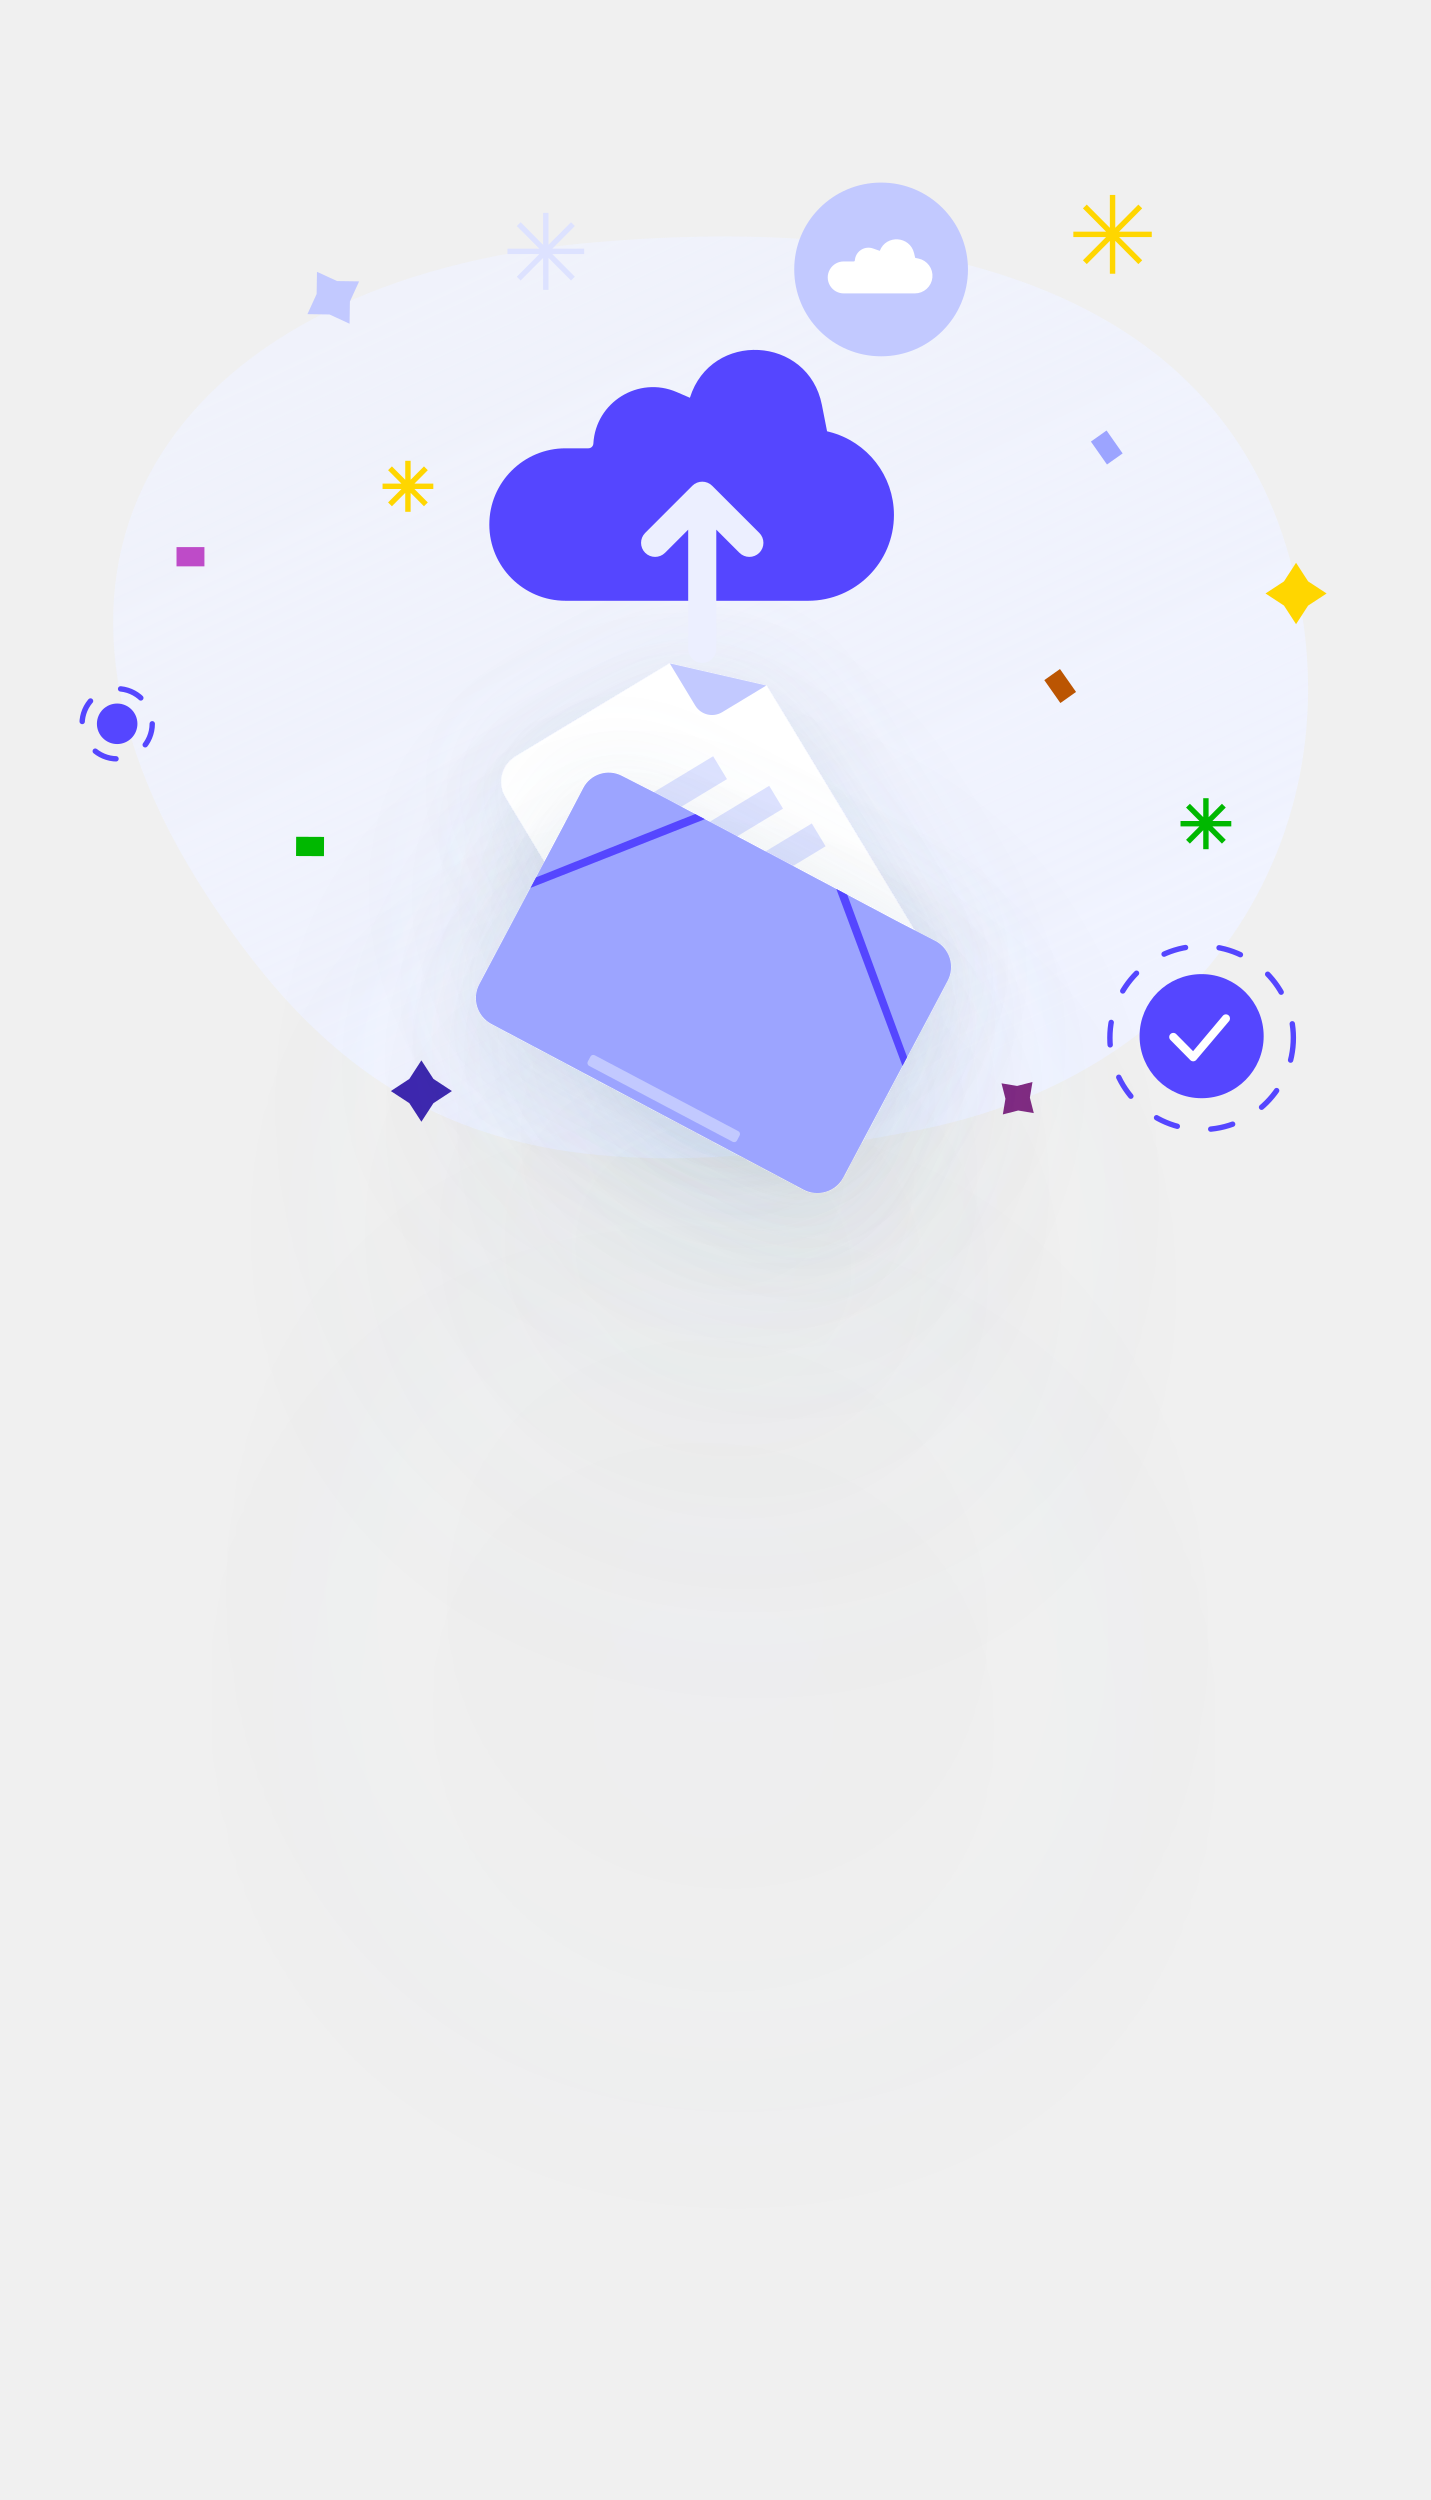
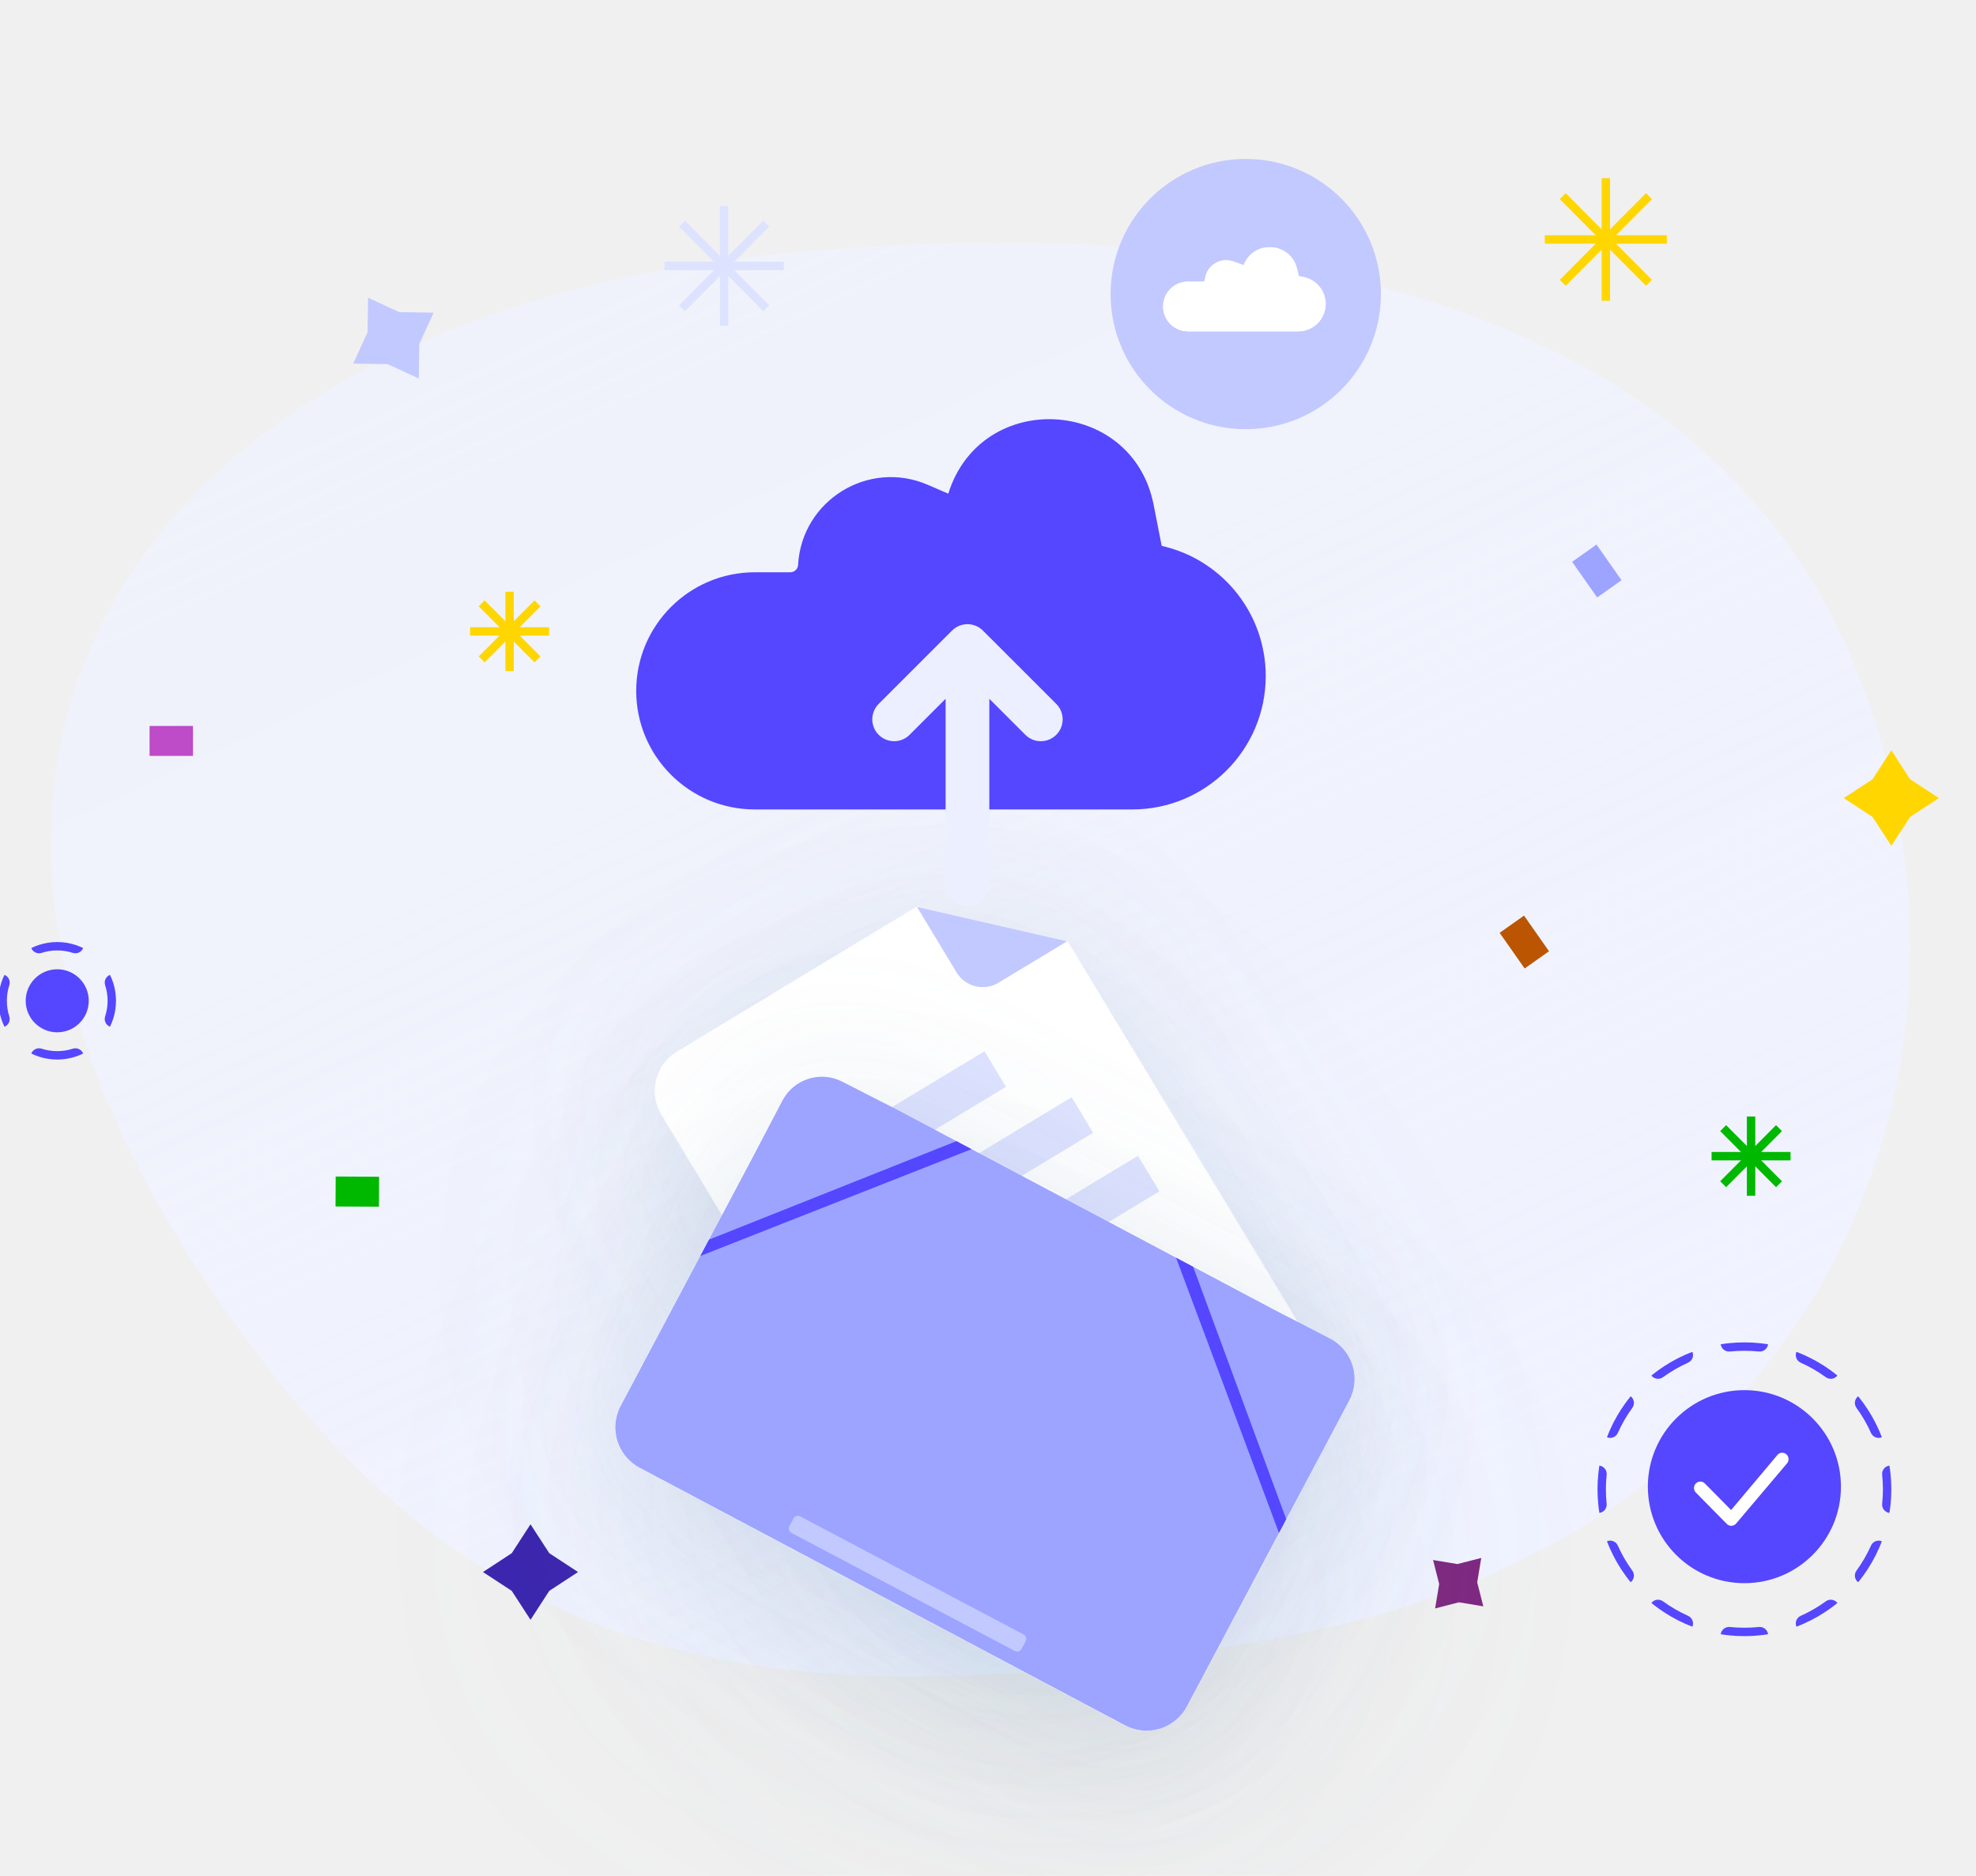
- <svg xmlns="http://www.w3.org/2000/svg" width="356" height="622" fill="none">
-   <path d="M318.971 132.741c-21.887-64.827-96.33-79.42-173.316-72.245-98.702 9.2-150.84 75.618-94.056 162.515 37.701 57.693 80.845 77.072 176.806 58.161 78.098-15.391 112.453-83.604 90.566-148.431Z" fill="url(#a)" />
-   <path d="M300.031 199.26v11.342M305.674 204.933h-11.287M304.021 208.943l-7.98-8.02M296.04 208.943l7.981-8.02" stroke="#00B800" stroke-width="1.343" stroke-linecap="square" />
-   <circle cx="298.964" cy="258.213" r="22.823" stroke="#5546FF" stroke-width="1.343" stroke-linecap="round" stroke-dasharray="5.6 8.39" />
-   <circle cx="219.218" cy="67.038" r="21.614" fill="#C2C9FF" />
-   <path d="m218.773 62.74.321.113.122-.317c1.45-3.777 6.907-3.423 7.857.51l.289 1.196.052.215.218.045.801.165a4.033 4.033 0 0 1-.816 7.983h-17.64a3.627 3.627 0 1 1 0-7.253h2.428a.633.633 0 0 0 .631-.59 3.04 3.04 0 0 1 4.038-2.662l1.699.596Z" fill="#fff" stroke="#fff" stroke-width=".7" />
-   <circle cx="298.963" cy="257.797" r="15.439" fill="#5546FF" />
-   <path d="M304.289 252.671a1.008 1.008 0 0 1 1.439 0c.393.398.398 1.04.015 1.444l-8.131 9.611-.025.029a1.01 1.01 0 0 1-1.44 0l-4.948-5.014a1.043 1.043 0 0 1 0-1.459 1.01 1.01 0 0 1 1.44 0l4.197 4.254 7.426-8.834a.26.26 0 0 1 .027-.031Z" fill="#fff" />
-   <path d="m101.84 268.438 3-4.624 2.999 4.624 4.602 3.015-4.602 3.014-2.999 4.625-3-4.625-4.602-3.014 4.602-3.015Z" fill="#3B25AE" />
-   <circle cx="29.151" cy="180.08" r="8.726" stroke="#5546FF" stroke-width="1.343" stroke-linecap="round" stroke-dasharray="5.6 8.39" />
-   <path d="m319.458 144.643 3-4.624 3 4.624 4.601 3.014-4.601 3.015-3 4.624-3-4.624-4.602-3.015 4.602-3.014Z" fill="#FFD600" />
-   <path d="m78.78 73.143.082-5.52 4.992 2.303 5.493.083-2.292 5.017-.083 5.52-4.992-2.304-5.492-.083 2.292-5.016Z" fill="#C2C9FF" />
-   <path d="m253.062 270.18 3.818-.982-.646 3.907.977 3.837-3.888-.65-3.818.982.647-3.907-.977-3.836 3.887.649Z" fill="#7D2781" />
-   <path fill="#BE4BC8" d="M43.918 136.118h6.943v4.79h-6.943z" />
-   <path fill="#9CA4FF" d="m275.312 107.106 4 5.703-3.897 2.76-4-5.703z" />
-   <path fill="#BB5502" d="m263.718 166.452 4 5.703-3.897 2.76-4-5.703z" />
-   <path d="M135.799 53.626v17.828M144.669 62.54h-17.741M142.073 68.843l-12.545-12.607M129.526 68.843l12.545-12.607" stroke="#DDE2FF" stroke-width="1.343" stroke-linecap="square" />
-   <path d="M197.786 254.13v11.342M203.429 259.804h-11.287M201.776 263.814l-7.981-8.02M193.795 263.814l7.981-8.02M276.805 49.17v18.26M285.888 58.303h-18.17M283.229 64.76 270.381 51.85M270.38 64.76l12.848-12.911M101.494 115.321v11.343M107.137 120.995H95.85M105.484 125.005l-7.98-8.02M97.503 125.006l7.981-8.02" stroke="#FFD600" stroke-width="1.343" stroke-linecap="square" />
-   <path fill="#00B800" d="m73.683 208.188 6.943.036-.025 4.79-6.943-.036z" />
-   <circle cx="29.151" cy="180.081" r="5.041" fill="#5546FF" />
-   <g filter="url(#b)">
-     <path d="M125.781 198.274a7.314 7.314 0 0 1 2.477-10.042L166.698 165l10.751 4.86 13.249.69 40.364 66.787a7.314 7.314 0 0 1-2.476 10.043l-47.303 28.588a7.313 7.313 0 0 1-10.043-2.476l-45.459-75.218Z" fill="#fff" />
-     <path fill="#DDE2FF" d="m142.275 209.407 35.16-21.25 3.433 5.682-35.16 21.25zM149.258 220.961l42.117-25.454 3.433 5.681-42.117 25.454zM156.24 232.514l45.734-27.64 3.434 5.68-45.735 27.641zM163.222 244.067l37.091-22.417 3.434 5.681-37.092 22.417z" />
-     <path d="m166.642 165.062 6.334 10.481a4.875 4.875 0 0 0 6.695 1.651l10.977-6.634-24.006-5.498Z" fill="#C2C9FF" />
+ <svg xmlns="http://www.w3.org/2000/svg" width="316" height="300" viewBox="0 0 316 300" fill="none">
+   <g clip-path="url(#clip0_4392_1725)">
+     <path d="M298.971 112.741C277.084 47.914 202.641 33.32 125.655 40.496C26.953 49.695 -25.185 116.114 31.599 203.011C69.3 260.704 112.444 280.083 208.405 261.172C286.503 245.781 320.858 177.568 298.971 112.741Z" fill="url(#paint0_linear_4392_1725)" />
+     <path fill-rule="evenodd" clip-rule="evenodd" d="M280.702 178.588V191.273H279.359V178.588H280.702Z" fill="#00B800" />
+     <path fill-rule="evenodd" clip-rule="evenodd" d="M286.345 185.604L273.715 185.604L273.715 184.261L286.345 184.261L286.345 185.604Z" fill="#00B800" />
+     <path fill-rule="evenodd" clip-rule="evenodd" d="M284.022 189.895L275.094 180.923L276.041 179.971L284.969 188.943L284.022 189.895Z" fill="#00B800" />
+     <path fill-rule="evenodd" clip-rule="evenodd" d="M275.093 188.943L284.021 179.971L284.968 180.923L276.04 189.895L275.093 188.943Z" fill="#00B800" />
+     <path fill-rule="evenodd" clip-rule="evenodd" d="M302.252 241.336C302.281 241.115 302.308 240.892 302.331 240.669C302.415 239.862 302.458 239.042 302.458 238.213C302.458 237.383 302.415 236.564 302.331 235.756C302.308 235.533 302.281 235.311 302.252 235.09C302.222 234.867 302.19 234.646 302.154 234.425C301.436 234.52 300.92 235.17 300.995 235.895C301.075 236.656 301.115 237.43 301.115 238.213C301.115 238.996 301.075 239.769 300.995 240.53C300.92 241.255 301.436 241.905 302.154 242C302.19 241.78 302.222 241.558 302.252 241.336ZM300.943 246.53C300.274 246.254 299.502 246.559 299.206 247.224C298.572 248.646 297.793 249.988 296.887 251.233C296.458 251.822 296.578 252.643 297.152 253.085C297.293 252.912 297.433 252.737 297.57 252.56C297.706 252.383 297.84 252.204 297.972 252.023C298.933 250.703 299.759 249.279 300.432 247.771C300.523 247.567 300.611 247.361 300.696 247.154C300.781 246.948 300.864 246.739 300.943 246.53ZM293.836 256.401C293.394 255.827 292.573 255.707 291.984 256.136C290.739 257.042 289.397 257.821 287.975 258.455C287.31 258.751 287.005 259.523 287.281 260.192C287.49 260.113 287.699 260.03 287.905 259.945C288.112 259.86 288.318 259.772 288.522 259.681C290.03 259.008 291.454 258.182 292.774 257.221C292.955 257.089 293.134 256.955 293.311 256.819C293.488 256.682 293.663 256.542 293.836 256.401ZM282.751 261.403C282.656 260.685 282.006 260.169 281.281 260.244C280.52 260.324 279.747 260.364 278.964 260.364C278.181 260.364 277.407 260.324 276.646 260.244C275.921 260.169 275.271 260.685 275.176 261.403C275.397 261.439 275.618 261.471 275.841 261.501C276.062 261.53 276.284 261.557 276.507 261.58C277.315 261.664 278.134 261.707 278.964 261.707C279.793 261.707 280.613 261.664 281.42 261.58C281.643 261.557 281.866 261.53 282.087 261.501C282.309 261.471 282.531 261.439 282.751 261.403ZM270.647 260.192C270.923 259.523 270.617 258.751 269.952 258.455C268.531 257.821 267.188 257.042 265.943 256.136C265.354 255.707 264.533 255.827 264.091 256.401C264.264 256.542 264.439 256.682 264.616 256.819C264.793 256.955 264.973 257.089 265.154 257.221C266.474 258.182 267.897 259.008 269.405 259.681C269.609 259.772 269.815 259.86 270.022 259.945C270.229 260.03 270.437 260.113 270.647 260.192ZM260.776 253.085C261.349 252.643 261.469 251.822 261.041 251.233C260.135 249.988 259.355 248.646 258.722 247.224C258.425 246.559 257.654 246.254 256.984 246.53C257.064 246.739 257.146 246.948 257.231 247.154C257.316 247.361 257.405 247.567 257.496 247.771C258.168 249.279 258.995 250.703 259.955 252.023C260.087 252.204 260.221 252.383 260.358 252.56C260.495 252.737 260.634 252.912 260.776 253.085ZM255.773 242C256.491 241.905 257.007 241.255 256.932 240.53C256.853 239.769 256.812 238.996 256.812 238.213C256.812 237.43 256.853 236.656 256.932 235.895C257.007 235.17 256.491 234.52 255.773 234.425C255.738 234.646 255.705 234.867 255.675 235.09C255.646 235.311 255.62 235.533 255.597 235.756C255.513 236.564 255.47 237.383 255.47 238.213C255.47 239.042 255.513 239.862 255.597 240.669C255.62 240.892 255.646 241.115 255.675 241.336C255.705 241.558 255.738 241.78 255.773 242ZM256.984 229.896C257.654 230.172 258.425 229.866 258.722 229.201C259.355 227.78 260.135 226.437 261.041 225.193C261.469 224.603 261.349 223.782 260.776 223.34C260.634 223.513 260.495 223.688 260.358 223.865C260.221 224.042 260.087 224.222 259.955 224.403C258.995 225.723 258.168 227.146 257.496 228.654C257.405 228.858 257.316 229.064 257.231 229.271C257.146 229.478 257.064 229.686 256.984 229.896ZM264.091 220.025C264.533 220.598 265.354 220.718 265.943 220.29C267.188 219.384 268.531 218.605 269.952 217.971C270.617 217.674 270.923 216.903 270.647 216.233C270.437 216.313 270.229 216.395 270.022 216.48C269.815 216.565 269.609 216.654 269.405 216.745C267.897 217.417 266.474 218.244 265.154 219.204C264.973 219.336 264.793 219.47 264.616 219.607C264.439 219.744 264.264 219.883 264.091 220.025ZM275.176 215.022C275.271 215.74 275.921 216.256 276.646 216.181C277.407 216.102 278.181 216.061 278.964 216.061C279.747 216.061 280.52 216.102 281.281 216.181C282.006 216.256 282.656 215.74 282.751 215.022C282.531 214.987 282.309 214.954 282.087 214.925C281.866 214.895 281.643 214.869 281.42 214.846C280.613 214.762 279.793 214.719 278.964 214.719C278.134 214.719 277.315 214.762 276.507 214.846C276.284 214.869 276.062 214.895 275.841 214.925C275.618 214.954 275.397 214.987 275.176 215.022ZM287.281 216.233C287.005 216.903 287.31 217.674 287.975 217.971C289.397 218.605 290.739 219.384 291.984 220.29C292.573 220.718 293.394 220.598 293.836 220.025C293.663 219.883 293.488 219.744 293.311 219.607C293.134 219.47 292.955 219.336 292.774 219.204C291.454 218.244 290.03 217.417 288.522 216.745C288.318 216.654 288.112 216.565 287.905 216.48C287.699 216.395 287.49 216.313 287.281 216.233ZM297.152 223.34C296.578 223.782 296.458 224.603 296.887 225.193C297.793 226.437 298.572 227.78 299.206 229.201C299.502 229.866 300.274 230.172 300.943 229.896C300.864 229.686 300.781 229.478 300.696 229.271C300.611 229.064 300.523 228.858 300.432 228.654C299.759 227.146 298.933 225.723 297.972 224.403C297.84 224.222 297.706 224.042 297.57 223.865C297.433 223.688 297.293 223.513 297.152 223.34Z" fill="#5546FF" />
+     <path d="M220.832 47.038C220.832 58.974 211.155 68.651 199.218 68.651C187.281 68.651 177.604 58.974 177.604 47.038C177.604 35.101 187.281 25.424 199.218 25.424C211.155 25.424 220.832 35.101 220.832 47.038Z" fill="#C2C9FF" />
+     <path d="M186 49.023C186 46.827 187.78 45.047 189.977 45.047H192.405C192.553 45.047 192.677 44.932 192.687 44.784C192.839 42.55 195.077 41.075 197.19 41.815L198.889 42.411C200.463 38.313 206.382 38.697 207.414 42.964L207.703 44.16L208.503 44.325C210.539 44.745 212 46.538 212 48.617C212 51.038 210.038 53 207.617 53H189.977C187.78 53 186 51.22 186 49.023Z" fill="white" />
+     <path fill-rule="evenodd" clip-rule="evenodd" d="M207.126 44.755L206.733 43.128C205.863 39.529 200.87 39.205 199.543 42.662L198.889 42.411C200.463 38.313 206.382 38.697 207.414 42.964L207.703 44.16L208.503 44.325C210.539 44.745 212 46.538 212 48.617C212 51.038 210.038 53 207.617 53H189.977C187.78 53 186 51.22 186 49.023C186 46.827 187.78 45.047 189.977 45.047H192.405C192.553 45.047 192.677 44.932 192.687 44.784C192.839 42.55 195.077 41.075 197.19 41.815L198.889 42.411L198.658 43.071L196.958 42.476C195.281 41.888 193.506 43.059 193.385 44.831C193.35 45.347 192.922 45.747 192.405 45.747H189.977C188.167 45.747 186.7 47.214 186.7 49.023C186.7 50.833 188.167 52.3 189.977 52.3H207.617C209.651 52.3 211.3 50.651 211.3 48.617C211.3 46.87 210.073 45.364 208.362 45.01L207.126 44.755Z" fill="white" />
+     <path d="M294.402 237.797C294.402 246.323 287.49 253.236 278.963 253.236C270.437 253.236 263.524 246.323 263.524 237.797C263.524 229.27 270.437 222.358 278.963 222.358C287.49 222.358 294.402 229.27 294.402 237.797Z" fill="#5546FF" />
+     <path d="M284.289 232.671C284.686 232.268 285.331 232.268 285.728 232.671C286.121 233.069 286.126 233.711 285.743 234.115L277.612 243.726C277.604 243.736 277.596 243.746 277.587 243.755C277.189 244.157 276.545 244.157 276.147 243.755L271.199 238.741C270.802 238.338 270.802 237.685 271.199 237.282C271.597 236.88 272.241 236.88 272.639 237.282L276.836 241.536L284.262 232.702C284.27 232.691 284.279 232.681 284.289 232.671Z" fill="white" />
+     <path d="M81.84 248.438L84.84 243.814L87.839 248.438L92.441 251.453L87.839 254.467L84.84 259.092L81.84 254.467L77.238 251.453L81.84 248.438Z" fill="#3B25AE" />
+     <path fill-rule="evenodd" clip-rule="evenodd" d="M17.86 163.616C17.944 163.409 18.021 163.199 18.09 162.985C18.388 162.07 18.548 161.094 18.548 160.08C18.548 159.066 18.388 158.09 18.09 157.175C18.021 156.962 17.944 156.751 17.86 156.545C17.776 156.336 17.684 156.132 17.585 155.931C16.938 156.194 16.595 156.915 16.814 157.59C17.068 158.372 17.206 159.209 17.206 160.08C17.206 160.952 17.068 161.788 16.814 162.571C16.595 163.245 16.938 163.967 17.585 164.229C17.684 164.029 17.776 163.824 17.86 163.616ZM13.299 168.515C13.037 167.868 12.315 167.524 11.641 167.743C10.858 167.997 10.022 168.135 9.151 168.135C8.279 168.135 7.443 167.997 6.66 167.743C5.986 167.524 5.264 167.868 5.002 168.515C5.202 168.614 5.407 168.705 5.615 168.79C5.822 168.874 6.032 168.951 6.245 169.02C7.16 169.317 8.137 169.478 9.151 169.478C10.164 169.478 11.141 169.317 12.056 169.02C12.269 168.951 12.479 168.874 12.686 168.79C12.894 168.705 13.099 168.614 13.299 168.515ZM0.716 164.229C1.363 163.967 1.706 163.245 1.487 162.571C1.233 161.788 1.095 160.952 1.095 160.08C1.095 159.209 1.233 158.372 1.487 157.59C1.706 156.915 1.363 156.194 0.716 155.931C0.617 156.132 0.525 156.336 0.441 156.545C0.357 156.751 0.28 156.962 0.211 157.175C-0.087 158.09 -0.247 159.066 -0.247 160.08C-0.247 161.094 -0.087 162.07 0.211 162.985C0.28 163.199 0.357 163.409 0.441 163.616C0.525 163.824 0.617 164.029 0.716 164.229ZM5.002 151.646C5.264 152.293 5.986 152.636 6.66 152.417C7.443 152.163 8.279 152.025 9.151 152.025C10.022 152.025 10.858 152.163 11.641 152.417C12.315 152.636 13.037 152.293 13.299 151.646C13.099 151.547 12.894 151.455 12.686 151.37C12.479 151.286 12.269 151.21 12.056 151.14C11.141 150.843 10.164 150.683 9.151 150.683C8.137 150.683 7.16 150.843 6.245 151.14C6.032 151.21 5.822 151.286 5.615 151.37C5.407 151.455 5.202 151.547 5.002 151.646Z" fill="#5546FF" />
+     <path d="M299.458 124.643L302.458 120.019L305.458 124.643L310.059 127.657L305.458 130.672L302.458 135.296L299.458 130.672L294.856 127.657L299.458 124.643Z" fill="#FFD600" />
+     <path d="M58.78 53.143L58.862 47.623L63.854 49.926L69.347 50.009L67.055 55.026L66.972 60.545L61.98 58.242L56.488 58.159L58.78 53.143Z" fill="#C2C9FF" />
+     <path d="M233.062 250.18L236.88 249.198L236.234 253.105L237.211 256.942L233.323 256.292L229.505 257.274L230.152 253.367L229.175 249.531L233.062 250.18Z" fill="#7D2781" />
+     <path d="M23.918 116.118H30.861V120.909H23.918V116.118Z" fill="#BE4BC8" />
+     <path d="M255.312 87.106L259.312 92.809L255.416 95.569L251.416 89.866L255.312 87.106Z" fill="#9CA4FF" />
+     <path d="M243.718 146.452L247.717 152.154L243.821 154.914L239.821 149.211L243.718 146.452Z" fill="#BB5502" />
+     <path fill-rule="evenodd" clip-rule="evenodd" d="M116.469 32.954V52.125H115.127V32.954H116.469Z" fill="#DDE2FF" />
+     <path fill-rule="evenodd" clip-rule="evenodd" d="M125.34 43.211L106.256 43.211L106.256 41.869L125.34 41.869L125.34 43.211Z" fill="#DDE2FF" />
+     <path fill-rule="evenodd" clip-rule="evenodd" d="M122.074 49.794L108.582 36.236L109.529 35.284L123.021 48.843L122.074 49.794Z" fill="#DDE2FF" />
+     <path fill-rule="evenodd" clip-rule="evenodd" d="M108.579 48.843L122.071 35.285L123.018 36.236L109.526 49.794L108.579 48.843Z" fill="#DDE2FF" />
+     <path fill-rule="evenodd" clip-rule="evenodd" d="M178.458 233.458V246.143H177.115V233.458H178.458Z" fill="#FFD600" />
+     <path fill-rule="evenodd" clip-rule="evenodd" d="M184.101 240.475L171.471 240.475L171.471 239.133L184.101 239.133L184.101 240.475Z" fill="#FFD600" />
+     <path fill-rule="evenodd" clip-rule="evenodd" d="M181.777 244.766L172.849 235.794L173.796 234.842L182.724 243.814L181.777 244.766Z" fill="#FFD600" />
+     <path fill-rule="evenodd" clip-rule="evenodd" d="M172.848 243.814L181.776 234.843L182.723 235.794L173.795 244.766L172.848 243.814Z" fill="#FFD600" />
+     <path fill-rule="evenodd" clip-rule="evenodd" d="M257.475 28.5V48.102H256.133V28.5H257.475Z" fill="#FFD600" />
+     <path fill-rule="evenodd" clip-rule="evenodd" d="M266.559 38.974L247.046 38.974L247.046 37.631L266.559 37.631L266.559 38.974Z" fill="#FFD600" />
+     <path fill-rule="evenodd" clip-rule="evenodd" d="M263.229 45.712L249.434 31.849L250.381 30.897L264.176 44.76L263.229 45.712Z" fill="#FFD600" />
+     <path fill-rule="evenodd" clip-rule="evenodd" d="M249.433 44.76L263.228 30.897L264.175 31.849L250.38 45.712L249.433 44.76Z" fill="#FFD600" />
+     <path fill-rule="evenodd" clip-rule="evenodd" d="M82.166 94.649V107.334H80.823V94.649H82.166Z" fill="#FFD600" />
+     <path fill-rule="evenodd" clip-rule="evenodd" d="M87.809 101.666L75.179 101.666L75.179 100.324L87.809 100.324L87.809 101.666Z" fill="#FFD600" />
+     <path fill-rule="evenodd" clip-rule="evenodd" d="M85.485 105.957L76.557 96.985L77.504 96.033L86.432 105.005L85.485 105.957Z" fill="#FFD600" />
+     <path fill-rule="evenodd" clip-rule="evenodd" d="M76.556 105.005L85.484 96.034L86.431 96.985L77.503 105.957L76.556 105.005Z" fill="#FFD600" />
+     <path d="M53.683 188.188L60.625 188.225L60.6 193.015L53.658 192.979L53.683 188.188Z" fill="#00B800" />
+     <path d="M14.193 160.081C14.193 162.865 11.936 165.122 9.151 165.122C6.367 165.122 4.11 162.865 4.11 160.081C4.11 157.297 6.367 155.04 9.151 155.04C11.936 155.04 14.193 157.297 14.193 160.081Z" fill="#5546FF" />
+     <g filter="url(#filter0_ddd_4392_1725)">
+       <path d="M105.781 178.274C103.692 174.817 104.801 170.321 108.258 168.232L146.698 145L157.449 149.86L170.698 150.55L211.062 217.337C213.151 220.795 212.043 225.291 208.586 227.38L161.283 255.968C157.825 258.058 153.329 256.949 151.24 253.492L105.781 178.274Z" fill="white" />
+       <path d="M122.275 189.407L157.435 168.158L160.868 173.839L125.709 195.088L122.275 189.407Z" fill="#DDE2FF" />
+       <path d="M129.258 200.961L171.375 175.507L174.808 181.188L132.691 206.642L129.258 200.961Z" fill="#DDE2FF" />
+       <path d="M136.24 212.514L181.975 184.874L185.408 190.555L139.674 218.195L136.24 212.514Z" fill="#DDE2FF" />
+       <path d="M143.222 224.067L180.313 201.651L183.747 207.332L146.655 229.748L143.222 224.067Z" fill="#DDE2FF" />
+       <path d="M146.642 145.062L152.976 155.543C154.369 157.848 157.366 158.587 159.671 157.194L170.648 150.56L146.642 145.062Z" fill="#C2C9FF" />
+     </g>
+     <g filter="url(#filter1_ddd_4392_1725)">
+       <path d="M102.292 234.769C98.724 232.876 97.367 228.448 99.26 224.88L120.317 185.206L125.12 176.045C126.935 172.584 131.198 171.228 134.678 173.006L143.761 177.645L203.577 209.392L212.66 214.083C216.275 215.949 217.672 220.405 215.77 224.001L211.153 232.731L189.812 272.94C187.918 276.508 183.491 277.865 179.923 275.972L102.292 234.769Z" fill="#9CA4FF" />
+       <path d="M113.383 198.284L152.957 182.53L155.366 183.812L111.999 200.897L113.383 198.284Z" fill="#5546FF" />
+       <path d="M205.694 243.007L190.809 202.631L188.072 201.173L204.533 245.195L205.694 243.007Z" fill="#5546FF" />
+       <path d="M126.573 245.195C126.187 244.99 126.039 244.511 126.243 244.124L126.9 242.882C127.105 242.495 127.584 242.347 127.971 242.552L163.693 261.44C164.08 261.645 164.228 262.124 164.023 262.511L163.366 263.753C163.162 264.14 162.682 264.287 162.296 264.083L126.573 245.195Z" fill="#C2C9FF" />
+     </g>
+     <path d="M101.742 110.506C101.742 100.03 110.234 91.538 120.71 91.538H126.392C127.049 91.538 127.592 91.024 127.628 90.368C128.199 80.048 138.869 73.447 148.358 77.544L151.648 78.964C156.888 62.158 181.099 63.472 184.488 80.748L185.774 87.306L186.333 87.448C195.792 89.854 202.414 98.371 202.414 108.131C202.414 119.918 192.859 129.473 181.072 129.473H120.71C110.234 129.473 101.742 120.981 101.742 110.506Z" fill="#5546FF" />
+     <path fill-rule="evenodd" clip-rule="evenodd" d="M154.717 142.915C155.527 142.915 156.183 142.258 156.183 141.449V106.875L165.408 116.099C165.98 116.672 166.908 116.672 167.481 116.099C168.053 115.527 168.053 114.599 167.481 114.026L155.754 102.299C155.181 101.727 154.253 101.727 153.681 102.299L141.954 114.026C141.381 114.599 141.381 115.527 141.954 116.099C142.526 116.672 143.454 116.672 144.027 116.099L153.251 106.875V141.449C153.251 142.258 153.908 142.915 154.717 142.915Z" fill="#ECEFFF" />
+     <path fill-rule="evenodd" clip-rule="evenodd" d="M151.221 141.449C151.221 143.379 152.786 144.944 154.717 144.944C156.647 144.944 158.212 143.379 158.212 141.449V111.775L163.972 117.535C165.337 118.9 167.55 118.9 168.915 117.535C170.281 116.17 170.281 113.956 168.915 112.591L157.188 100.864C155.823 99.499 153.61 99.499 152.245 100.864L140.518 112.591C139.153 113.956 139.153 116.17 140.518 117.535C141.883 118.9 144.096 118.9 145.461 117.535L151.221 111.775V141.449ZM153.899 104.951L154.717 104.133L155.535 104.951C155.491 104.966 155.448 104.982 155.406 105C155.141 105.11 154.908 105.272 154.717 105.471C154.526 105.272 154.293 105.11 154.028 105C153.985 104.982 153.942 104.966 153.899 104.951Z" fill="#ECEFFF" />
  </g>
-   <g filter="url(#c)">
-     <path d="M122.292 254.769a7.314 7.314 0 0 1-3.032-9.889l21.057-39.674 4.803-9.161a7.13 7.13 0 0 1 9.558-3.039l9.083 4.639 59.816 31.747 9.084 4.691a7.313 7.313 0 0 1 3.109 9.918l-4.617 8.73-21.341 40.209a7.314 7.314 0 0 1-9.889 3.032l-77.631-41.203Z" fill="#9CA4FF" />
-     <path d="m133.383 218.284 39.574-15.754 2.409 1.282-43.367 17.085 1.384-2.613ZM225.694 263.007l-14.885-40.376-2.737-1.458 16.461 44.022 1.161-2.188Z" fill="#5546FF" />
-     <rect x="145.873" y="264.824" width="2.99" height="41.993" rx=".792" transform="rotate(-62.132 145.873 264.824)" fill="#C2C9FF" />
-   </g>
-   <path d="M121.742 130.506c0-10.476 8.492-18.968 18.968-18.968h5.682c.657 0 1.2-.514 1.236-1.17.571-10.32 11.241-16.92 20.73-12.824l3.29 1.42c5.24-16.806 29.451-15.492 32.84 1.784l1.286 6.558.559.142a21.342 21.342 0 0 1 16.081 20.683c0 11.787-9.555 21.343-21.342 21.343H140.71c-10.476 0-18.968-8.493-18.968-18.968Z" fill="#5546FF" />
-   <path fill-rule="evenodd" clip-rule="evenodd" d="M174.717 162.915c.81 0 1.466-.657 1.466-1.466v-34.574l9.225 9.224a1.465 1.465 0 1 0 2.073-2.073l-11.727-11.727a1.467 1.467 0 0 0-2.073 0l-11.727 11.727a1.465 1.465 0 1 0 2.073 2.073l9.224-9.224v34.574c0 .809.657 1.466 1.466 1.466Z" fill="#ECEFFF" stroke="#ECEFFF" stroke-width="4.059" stroke-linecap="round" stroke-linejoin="round" />
  <defs>
-     <filter id="b" x="-58.05" y="142.152" width="472.944" height="500.423" filterUnits="userSpaceOnUse" color-interpolation-filters="sRGB">
+     <filter id="filter0_ddd_4392_1725" x="56.726" y="121" width="203.392" height="208.024" filterUnits="userSpaceOnUse" color-interpolation-filters="sRGB">
      <feFlood flood-opacity="0" result="BackgroundImageFix" />
-       <feColorMatrix in="SourceAlpha" values="0 0 0 0 0 0 0 0 0 0 0 0 0 0 0 0 0 0 127 0" result="hardAlpha" />
-       <feOffset dy="182.776" />
-       <feGaussianBlur stdDeviation="91.388" />
+       <feColorMatrix in="SourceAlpha" type="matrix" values="0 0 0 0 0 0 0 0 0 0 0 0 0 0 0 0 0 0 127 0" result="hardAlpha" />
+       <feOffset dy="24" />
+       <feGaussianBlur stdDeviation="24" />
      <feComposite in2="hardAlpha" operator="out" />
-       <feColorMatrix values="0 0 0 0 0.439 0 0 0 0 0.565 0 0 0 0 0.69 0 0 0 0.04 0" />
-       <feBlend in2="BackgroundImageFix" result="effect1_dropShadow_4392_1725" />
-       <feColorMatrix in="SourceAlpha" values="0 0 0 0 0 0 0 0 0 0 0 0 0 0 0 0 0 0 127 0" result="hardAlpha" />
-       <feOffset dy="68.541" />
-       <feGaussianBlur stdDeviation="45.694" />
+       <feColorMatrix type="matrix" values="0 0 0 0 0.439 0 0 0 0 0.565 0 0 0 0 0.69 0 0 0 0.08 0" />
+       <feBlend mode="normal" in2="BackgroundImageFix" result="effect1_dropShadow_4392_1725" />
+       <feColorMatrix in="SourceAlpha" type="matrix" values="0 0 0 0 0 0 0 0 0 0 0 0 0 0 0 0 0 0 127 0" result="hardAlpha" />
+       <feOffset dy="12" />
+       <feGaussianBlur stdDeviation="12" />
      <feComposite in2="hardAlpha" operator="out" />
-       <feColorMatrix values="0 0 0 0 0.439 0 0 0 0 0.565 0 0 0 0 0.69 0 0 0 0.05 0" />
-       <feBlend in2="effect1_dropShadow_4392_1725" result="effect2_dropShadow_4392_1725" />
-       <feColorMatrix in="SourceAlpha" values="0 0 0 0 0 0 0 0 0 0 0 0 0 0 0 0 0 0 127 0" result="hardAlpha" />
-       <feOffset dy="22.847" />
-       <feGaussianBlur stdDeviation="22.847" />
+       <feColorMatrix type="matrix" values="0 0 0 0 0.439 0 0 0 0 0.565 0 0 0 0 0.69 0 0 0 0.05 0" />
+       <feBlend mode="normal" in2="effect1_dropShadow_4392_1725" result="effect2_dropShadow_4392_1725" />
+       <feColorMatrix in="SourceAlpha" type="matrix" values="0 0 0 0 0 0 0 0 0 0 0 0 0 0 0 0 0 0 127 0" result="hardAlpha" />
+       <feOffset />
+       <feGaussianBlur stdDeviation="12" />
      <feComposite in2="hardAlpha" operator="out" />
-       <feColorMatrix values="0 0 0 0 0.439 0 0 0 0 0.565 0 0 0 0 0.69 0 0 0 0.08 0" />
-       <feBlend in2="effect2_dropShadow_4392_1725" result="effect3_dropShadow_4392_1725" />
-       <feColorMatrix in="SourceAlpha" values="0 0 0 0 0 0 0 0 0 0 0 0 0 0 0 0 0 0 127 0" result="hardAlpha" />
-       <feOffset dy="11.424" />
-       <feGaussianBlur stdDeviation="11.424" />
+       <feColorMatrix type="matrix" values="0 0 0 0 0.439 0 0 0 0 0.565 0 0 0 0 0.69 0 0 0 0.12 0" />
+       <feBlend mode="normal" in2="effect2_dropShadow_4392_1725" result="effect3_dropShadow_4392_1725" />
+       <feBlend mode="normal" in="SourceGraphic" in2="effect3_dropShadow_4392_1725" result="shape" />
+     </filter>
+     <filter id="filter1_ddd_4392_1725" x="50.405" y="148.224" width="214.215" height="200.603" filterUnits="userSpaceOnUse" color-interpolation-filters="sRGB">
+       <feFlood flood-opacity="0" result="BackgroundImageFix" />
+       <feColorMatrix in="SourceAlpha" type="matrix" values="0 0 0 0 0 0 0 0 0 0 0 0 0 0 0 0 0 0 127 0" result="hardAlpha" />
+       <feOffset dy="24" />
+       <feGaussianBlur stdDeviation="24" />
      <feComposite in2="hardAlpha" operator="out" />
-       <feColorMatrix values="0 0 0 0 0.439 0 0 0 0 0.565 0 0 0 0 0.69 0 0 0 0.05 0" />
-       <feBlend in2="effect3_dropShadow_4392_1725" result="effect4_dropShadow_4392_1725" />
-       <feColorMatrix in="SourceAlpha" values="0 0 0 0 0 0 0 0 0 0 0 0 0 0 0 0 0 0 127 0" result="hardAlpha" />
+       <feColorMatrix type="matrix" values="0 0 0 0 0.439 0 0 0 0 0.565 0 0 0 0 0.69 0 0 0 0.08 0" />
+       <feBlend mode="normal" in2="BackgroundImageFix" result="effect1_dropShadow_4392_1725" />
+       <feColorMatrix in="SourceAlpha" type="matrix" values="0 0 0 0 0 0 0 0 0 0 0 0 0 0 0 0 0 0 127 0" result="hardAlpha" />
+       <feOffset dy="12" />
+       <feGaussianBlur stdDeviation="12" />
+       <feComposite in2="hardAlpha" operator="out" />
+       <feColorMatrix type="matrix" values="0 0 0 0 0.439 0 0 0 0 0.565 0 0 0 0 0.69 0 0 0 0.06 0" />
+       <feBlend mode="normal" in2="effect1_dropShadow_4392_1725" result="effect2_dropShadow_4392_1725" />
+       <feColorMatrix in="SourceAlpha" type="matrix" values="0 0 0 0 0 0 0 0 0 0 0 0 0 0 0 0 0 0 127 0" result="hardAlpha" />
      <feOffset />
-       <feGaussianBlur stdDeviation="11.424" />
+       <feGaussianBlur stdDeviation="12" />
      <feComposite in2="hardAlpha" operator="out" />
-       <feColorMatrix values="0 0 0 0 0.439 0 0 0 0 0.565 0 0 0 0 0.69 0 0 0 0.1 0" />
-       <feBlend in2="effect4_dropShadow_4392_1725" result="effect5_dropShadow_4392_1725" />
-       <feBlend in="SourceGraphic" in2="effect5_dropShadow_4392_1725" result="shape" />
+       <feColorMatrix type="matrix" values="0 0 0 0 0.439 0 0 0 0 0.565 0 0 0 0 0.69 0 0 0 0.12 0" />
+       <feBlend mode="normal" in2="effect2_dropShadow_4392_1725" result="effect3_dropShadow_4392_1725" />
+       <feBlend mode="normal" in="SourceGraphic" in2="effect3_dropShadow_4392_1725" result="shape" />
    </filter>
-     <filter id="c" x="-64.371" y="169.377" width="483.767" height="493.002" filterUnits="userSpaceOnUse" color-interpolation-filters="sRGB">
-       <feFlood flood-opacity="0" result="BackgroundImageFix" />
-       <feColorMatrix in="SourceAlpha" values="0 0 0 0 0 0 0 0 0 0 0 0 0 0 0 0 0 0 127 0" result="hardAlpha" />
-       <feOffset dy="182.776" />
-       <feGaussianBlur stdDeviation="91.388" />
-       <feComposite in2="hardAlpha" operator="out" />
-       <feColorMatrix values="0 0 0 0 0.439 0 0 0 0 0.565 0 0 0 0 0.69 0 0 0 0.04 0" />
-       <feBlend in2="BackgroundImageFix" result="effect1_dropShadow_4392_1725" />
-       <feColorMatrix in="SourceAlpha" values="0 0 0 0 0 0 0 0 0 0 0 0 0 0 0 0 0 0 127 0" result="hardAlpha" />
-       <feOffset dy="68.541" />
-       <feGaussianBlur stdDeviation="45.694" />
-       <feComposite in2="hardAlpha" operator="out" />
-       <feColorMatrix values="0 0 0 0 0.439 0 0 0 0 0.565 0 0 0 0 0.69 0 0 0 0.05 0" />
-       <feBlend in2="effect1_dropShadow_4392_1725" result="effect2_dropShadow_4392_1725" />
-       <feColorMatrix in="SourceAlpha" values="0 0 0 0 0 0 0 0 0 0 0 0 0 0 0 0 0 0 127 0" result="hardAlpha" />
-       <feOffset dy="22.847" />
-       <feGaussianBlur stdDeviation="22.847" />
-       <feComposite in2="hardAlpha" operator="out" />
-       <feColorMatrix values="0 0 0 0 0.439 0 0 0 0 0.565 0 0 0 0 0.69 0 0 0 0.08 0" />
-       <feBlend in2="effect2_dropShadow_4392_1725" result="effect3_dropShadow_4392_1725" />
-       <feColorMatrix in="SourceAlpha" values="0 0 0 0 0 0 0 0 0 0 0 0 0 0 0 0 0 0 127 0" result="hardAlpha" />
-       <feOffset dy="11.424" />
-       <feGaussianBlur stdDeviation="11.424" />
-       <feComposite in2="hardAlpha" operator="out" />
-       <feColorMatrix values="0 0 0 0 0.439 0 0 0 0 0.565 0 0 0 0 0.69 0 0 0 0.05 0" />
-       <feBlend in2="effect3_dropShadow_4392_1725" result="effect4_dropShadow_4392_1725" />
-       <feColorMatrix in="SourceAlpha" values="0 0 0 0 0 0 0 0 0 0 0 0 0 0 0 0 0 0 127 0" result="hardAlpha" />
-       <feOffset />
-       <feGaussianBlur stdDeviation="11.424" />
-       <feComposite in2="hardAlpha" operator="out" />
-       <feColorMatrix values="0 0 0 0 0.439 0 0 0 0 0.565 0 0 0 0 0.69 0 0 0 0.1 0" />
-       <feBlend in2="effect4_dropShadow_4392_1725" result="effect5_dropShadow_4392_1725" />
-       <feBlend in="SourceGraphic" in2="effect5_dropShadow_4392_1725" result="shape" />
-     </filter>
-     <linearGradient id="a" x1="141.245" y1="55.928" x2="241.735" y2="269.38" gradientUnits="userSpaceOnUse">
-       <stop stop-color="#F0F3FF" stop-opacity=".72" />
+     <linearGradient id="paint0_linear_4392_1725" x1="121.245" y1="35.928" x2="221.735" y2="249.38" gradientUnits="userSpaceOnUse">
+       <stop stop-color="#F0F3FF" stop-opacity="0.72" />
      <stop offset="1" stop-color="#F0F3FF" />
    </linearGradient>
+     <clipPath id="clip0_4392_1725">
+       <rect width="316" height="300" fill="white" />
+     </clipPath>
  </defs>
</svg>
